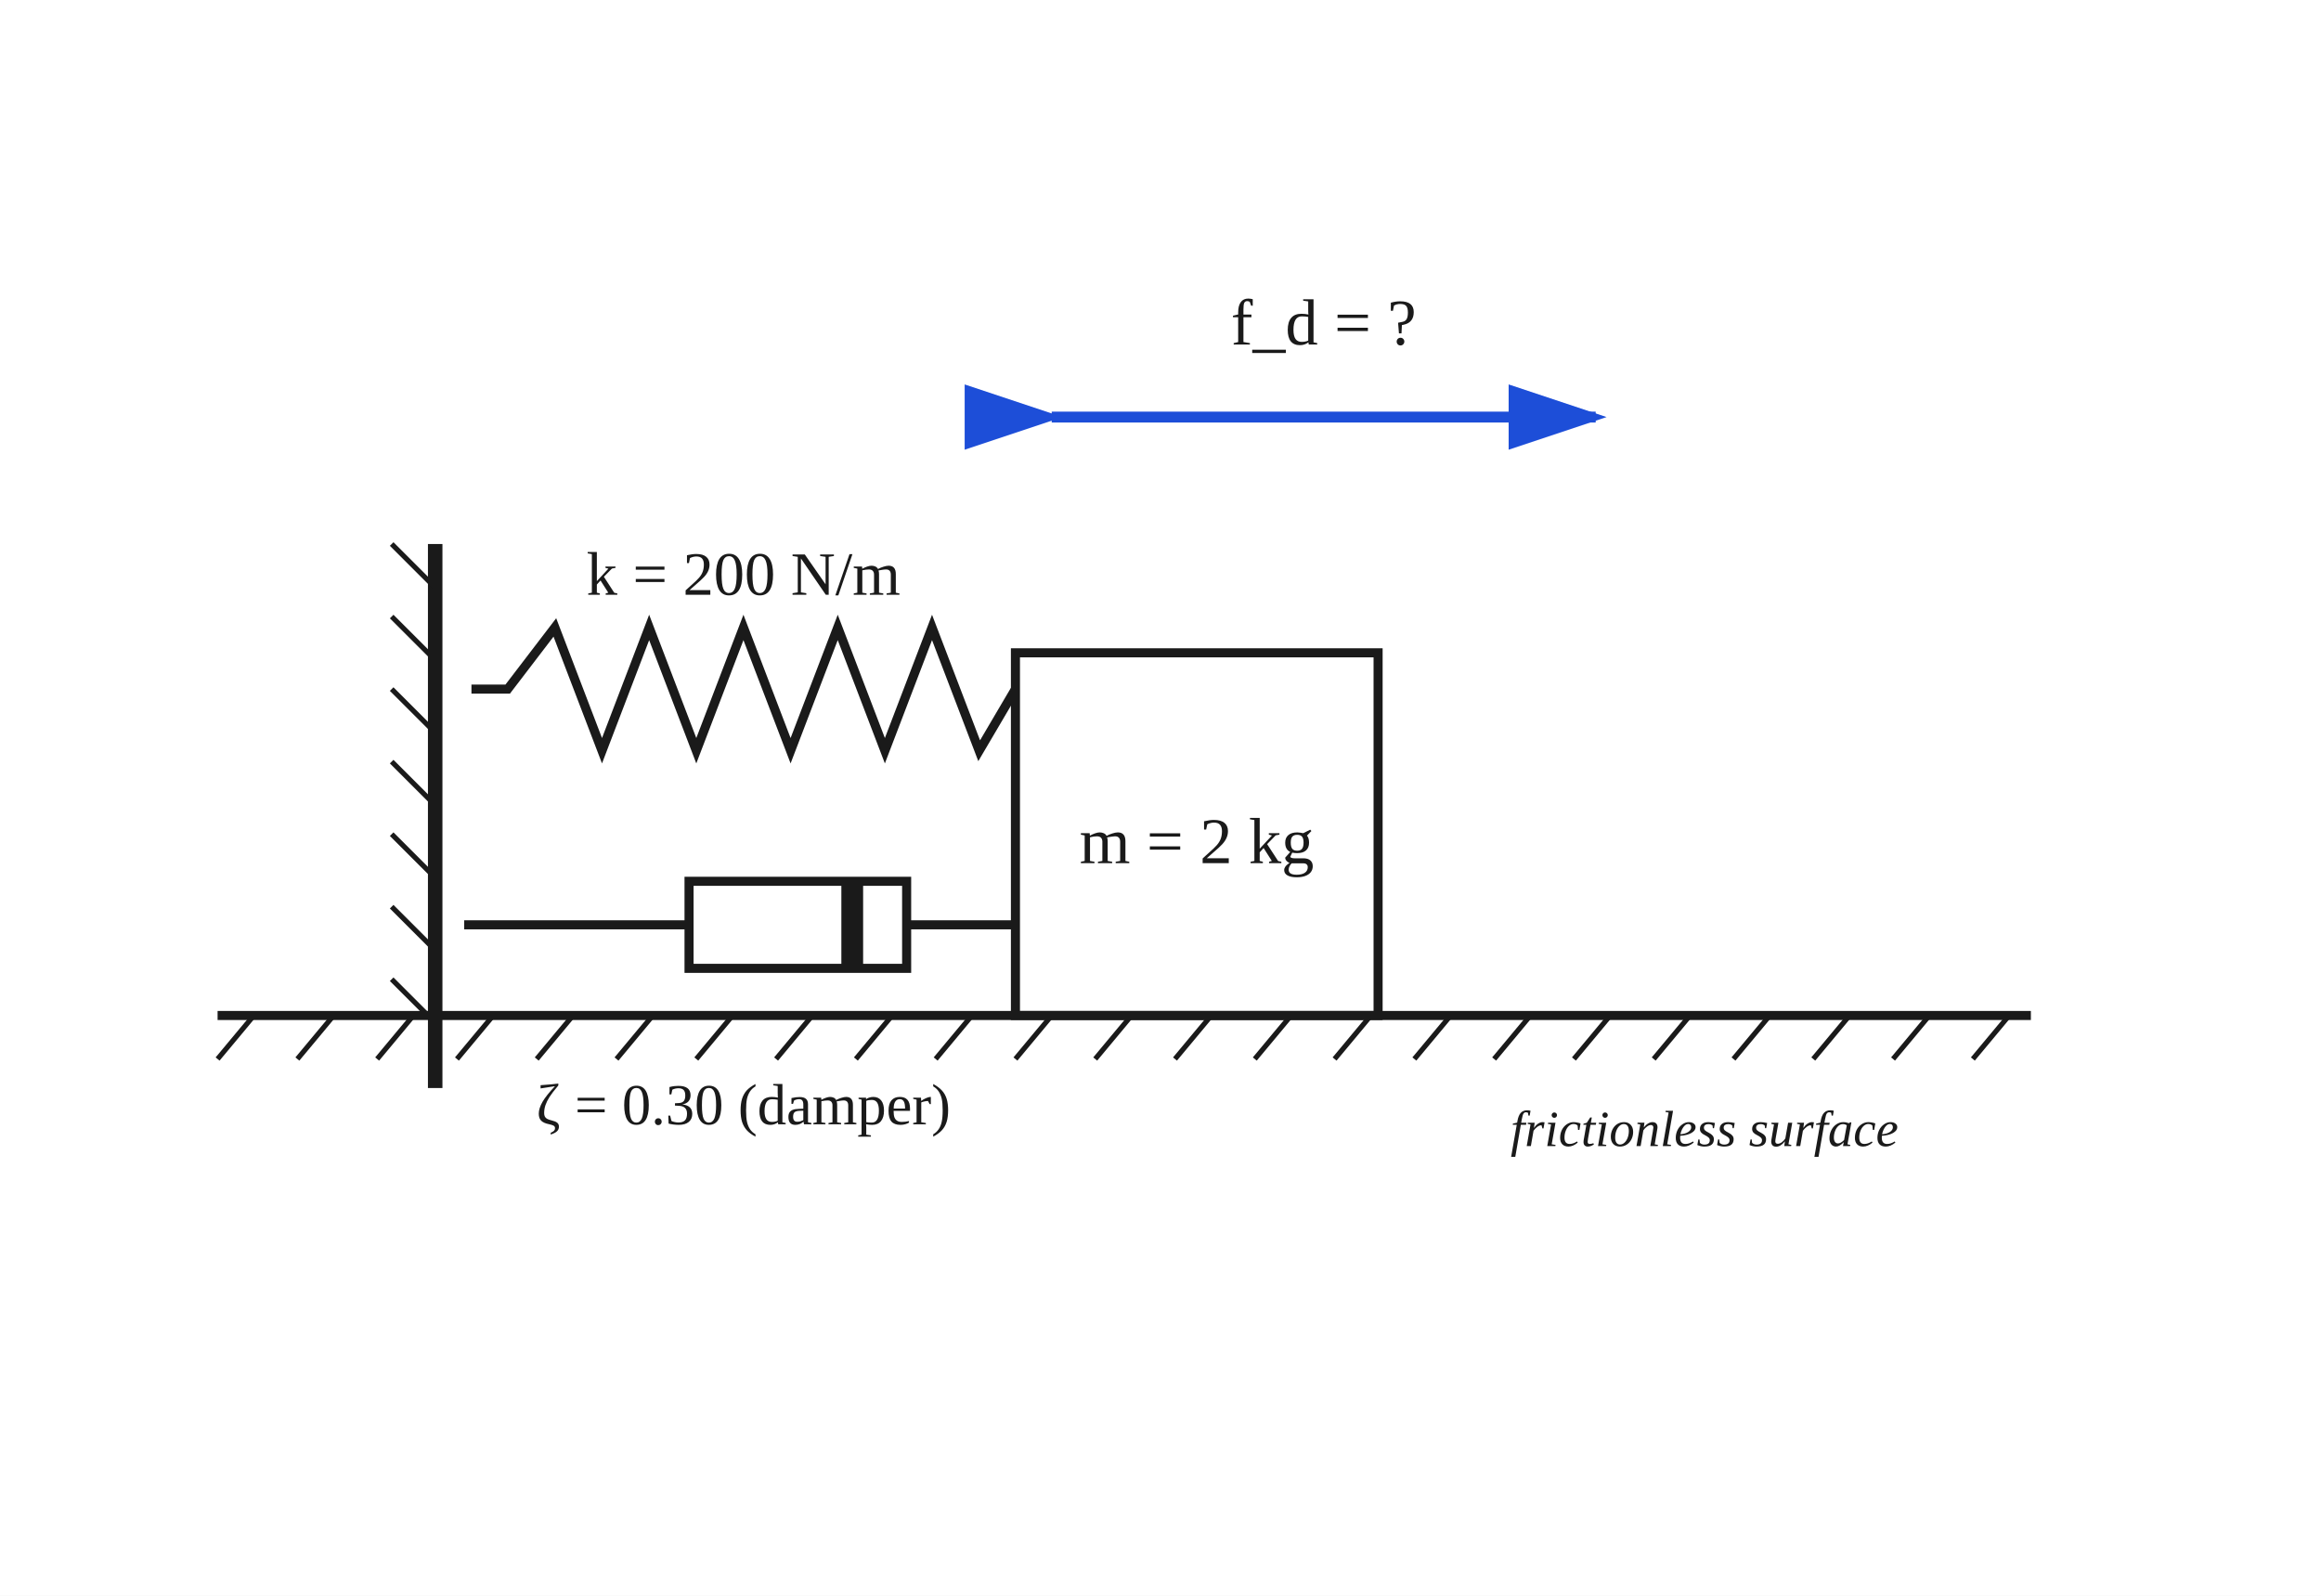
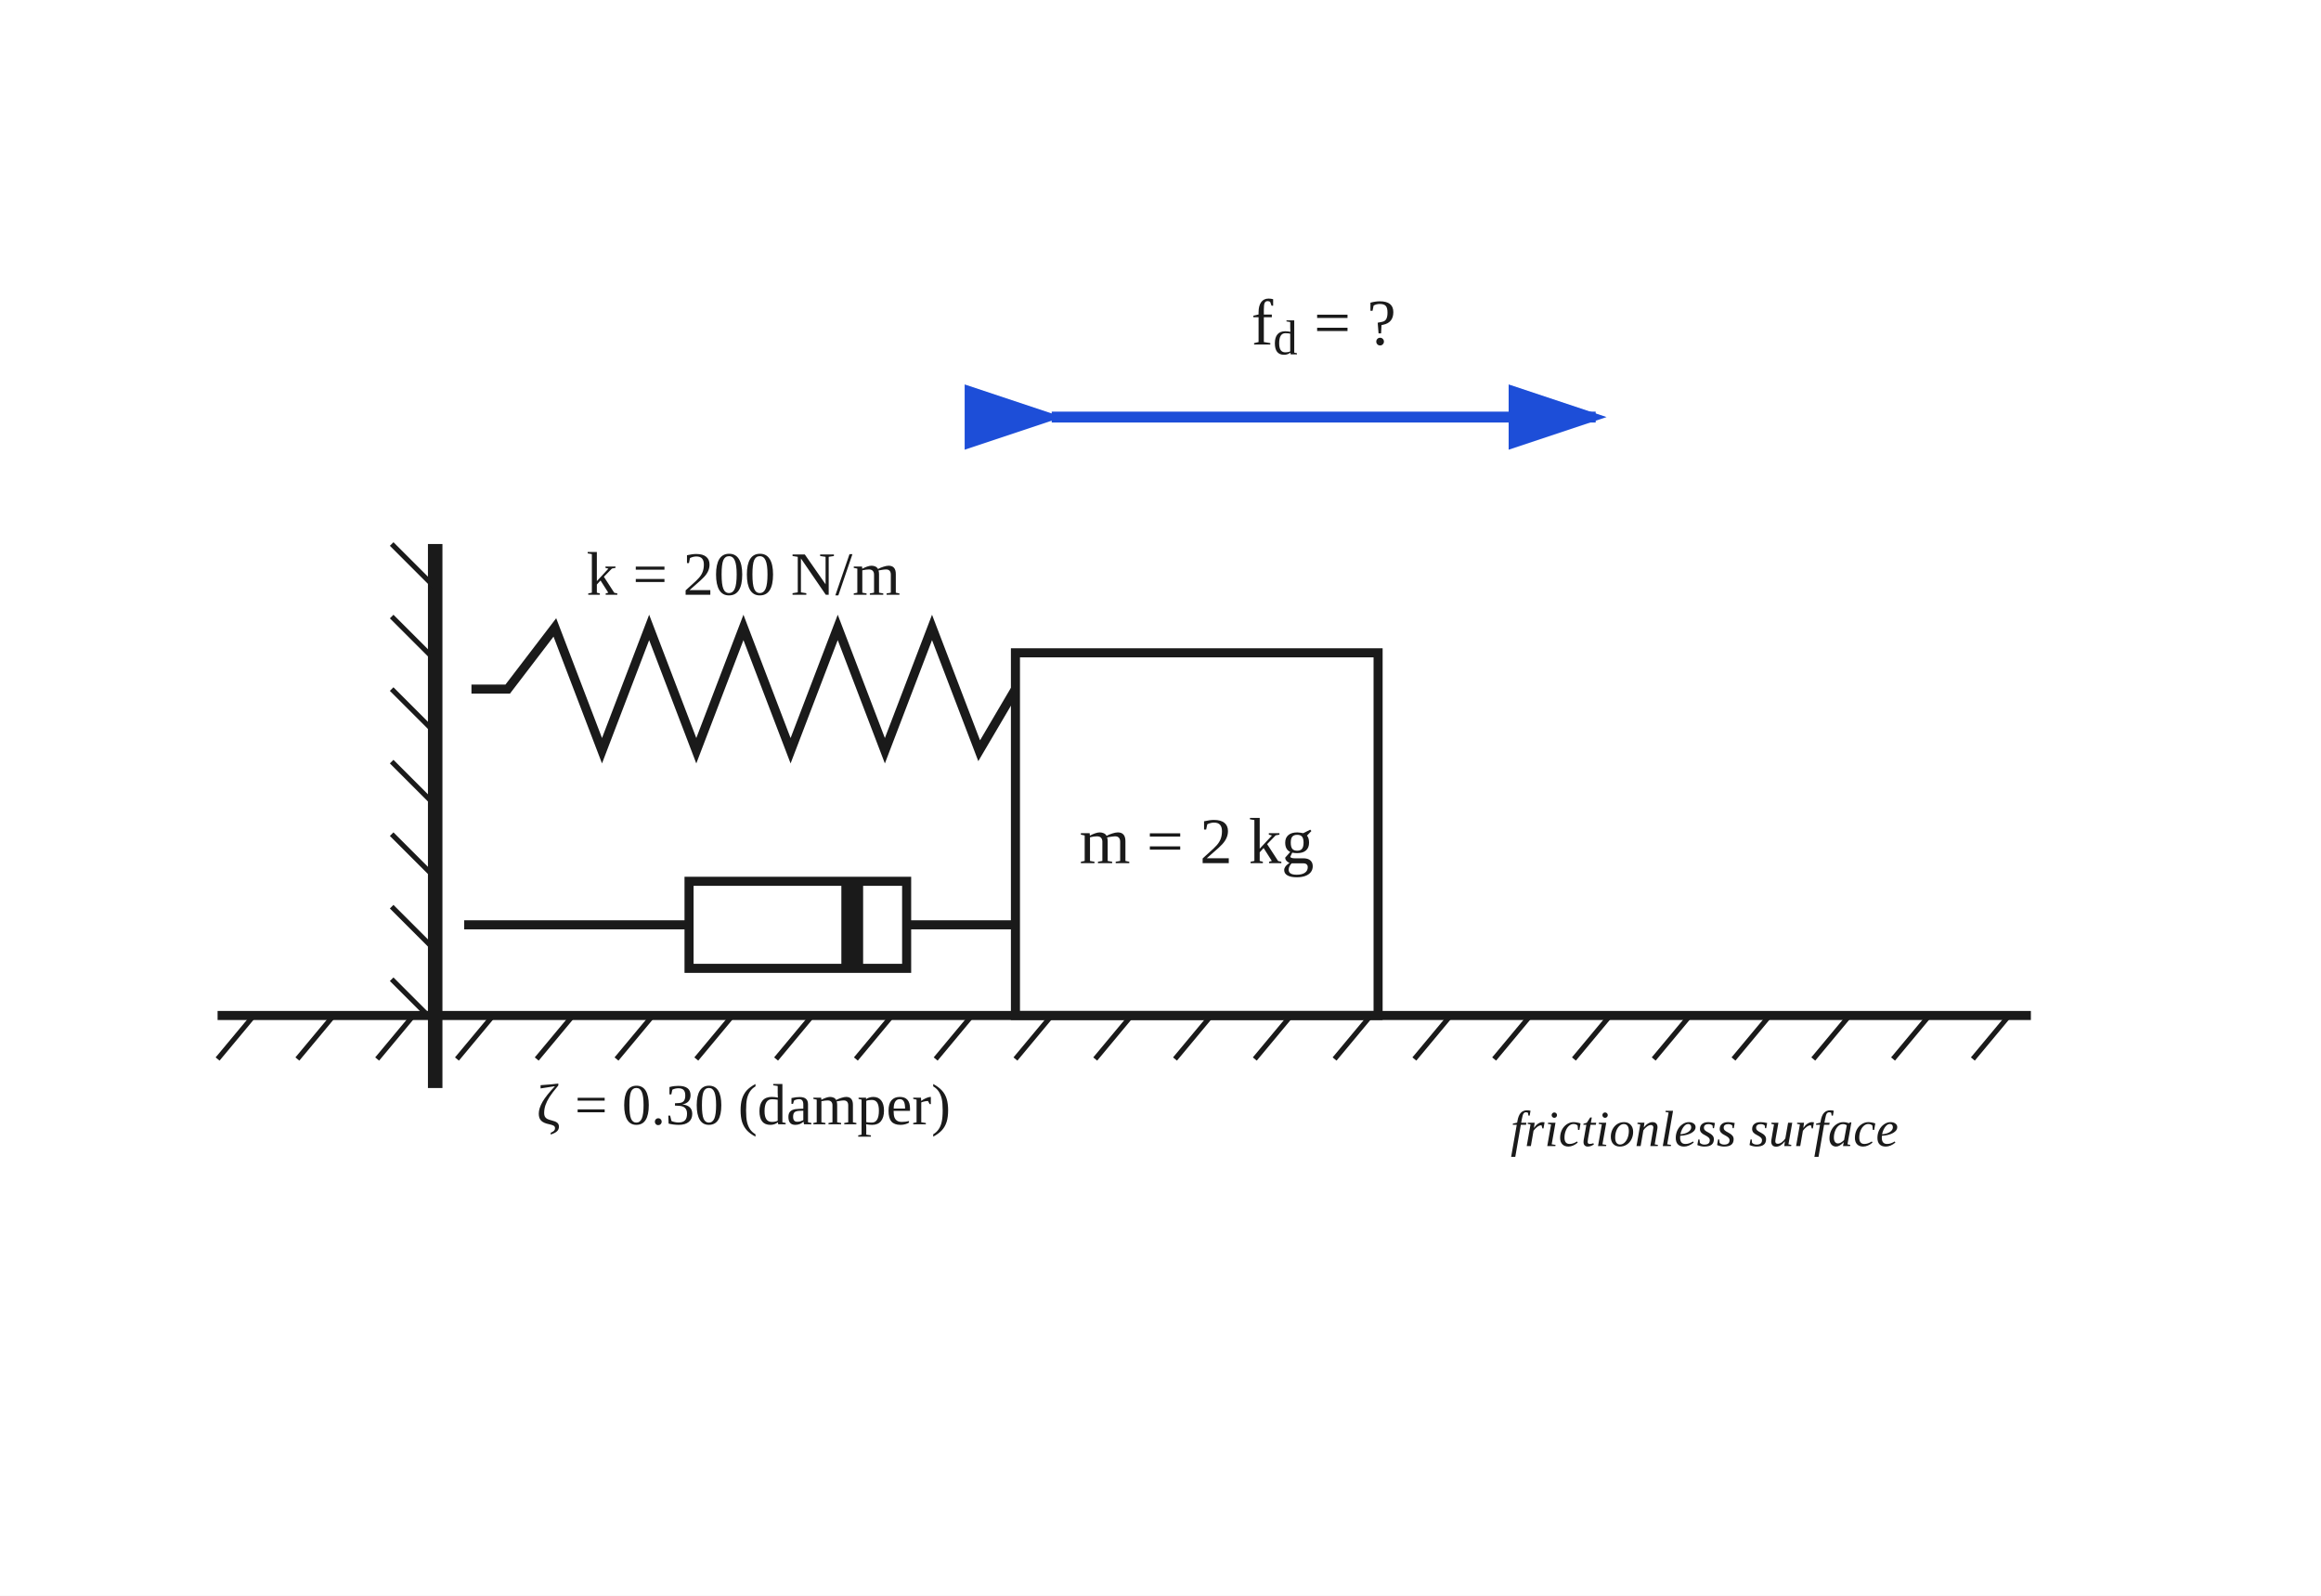
<svg xmlns="http://www.w3.org/2000/svg" width="640" height="440" viewBox="0 0 640 440" role="img" aria-label="Mass-spring-damper system with damped natural frequency unknown">
  <rect width="640" height="440" fill="#ffffff" />
  <defs>
    <marker id="ah" markerWidth="10" markerHeight="10" refX="8" refY="3" orient="auto" markerUnits="strokeWidth">
      <path d="M0,0 L9,3 L0,6 Z" fill="#1a1a1a" />
    </marker>
    <marker id="ahb" markerWidth="10" markerHeight="10" refX="8" refY="3" orient="auto" markerUnits="strokeWidth">
      <path d="M0,0 L9,3 L0,6 Z" fill="#1d4ed8" />
    </marker>
  </defs>
  <line x1="290" y1="115" x2="440" y2="115" stroke="#1d4ed8" stroke-width="3" marker-start="url(#ahb)" marker-end="url(#ahb)" />
-   <text x="365" y="95" text-anchor="middle" font-family="Georgia, 'Times New Roman', serif" font-size="18" fill="#1a1a1a">f_d = ?</text>
+   <text x="365" y="95" text-anchor="middle" font-family="Georgia, 'Times New Roman', serif" font-size="18" fill="#1a1a1a">f<tspan baseline-shift="sub" font-size="75%">d</tspan> = ?</text>
  <line x1="120" y1="150" x2="120" y2="300" stroke="#1a1a1a" stroke-width="4" />
  <path d="M120,162 L108,150 M120,182 L108,170 M120,202 L108,190 M120,222 L108,210 M120,242 L108,230 M120,262 L108,250 M120,282 L108,270" stroke="#1a1a1a" stroke-width="1.4" />
  <path d="M130,190 L140,190 L153,173 L166,207 L179,173 L192,207 L205,173 L218,207 L231,173 L244,207 L257,173 L270,207 L280,190" fill="none" stroke="#1a1a1a" stroke-width="2.5" />
  <text x="205" y="164" text-anchor="middle" font-family="Georgia, 'Times New Roman', serif" font-size="17" fill="#1a1a1a">k = 200 N/m</text>
  <line x1="128" y1="255" x2="190" y2="255" stroke="#1a1a1a" stroke-width="2.5" />
  <rect x="190" y="243" width="60" height="24" fill="#ffffff" stroke="#1a1a1a" stroke-width="2.5" />
  <rect x="232" y="243" width="6" height="24" fill="#1a1a1a" />
  <line x1="250" y1="255" x2="280" y2="255" stroke="#1a1a1a" stroke-width="2.5" />
  <text x="205" y="310" text-anchor="middle" font-family="Georgia, 'Times New Roman', serif" font-size="16" fill="#1a1a1a">ζ = 0.30 (damper)</text>
  <rect x="280" y="180" width="100" height="100" fill="#ffffff" stroke="#1a1a1a" stroke-width="2.5" />
  <text x="330" y="238" text-anchor="middle" font-family="Georgia, 'Times New Roman', serif" font-size="18" fill="#1a1a1a">m = 2 kg</text>
  <line x1="60" y1="280" x2="560" y2="280" stroke="#1a1a1a" stroke-width="2.5" />
  <path d="M70,280 L60,292 M92,280 L82,292 M114,280 L104,292 M136,280 L126,292 M158,280 L148,292 M180,280 L170,292 M202,280 L192,292 M224,280 L214,292 M246,280 L236,292 M268,280 L258,292 M290,280 L280,292 M312,280 L302,292 M334,280 L324,292 M356,280 L346,292 M378,280 L368,292 M400,280 L390,292 M422,280 L412,292 M444,280 L434,292 M466,280 L456,292 M488,280 L478,292 M510,280 L500,292 M532,280 L522,292 M554,280 L544,292" stroke="#1a1a1a" stroke-width="1.4" />
  <text x="470" y="316" text-anchor="middle" font-family="Georgia, 'Times New Roman', serif" font-size="14" font-style="italic" fill="#1a1a1a">frictionless surface</text>
</svg>
